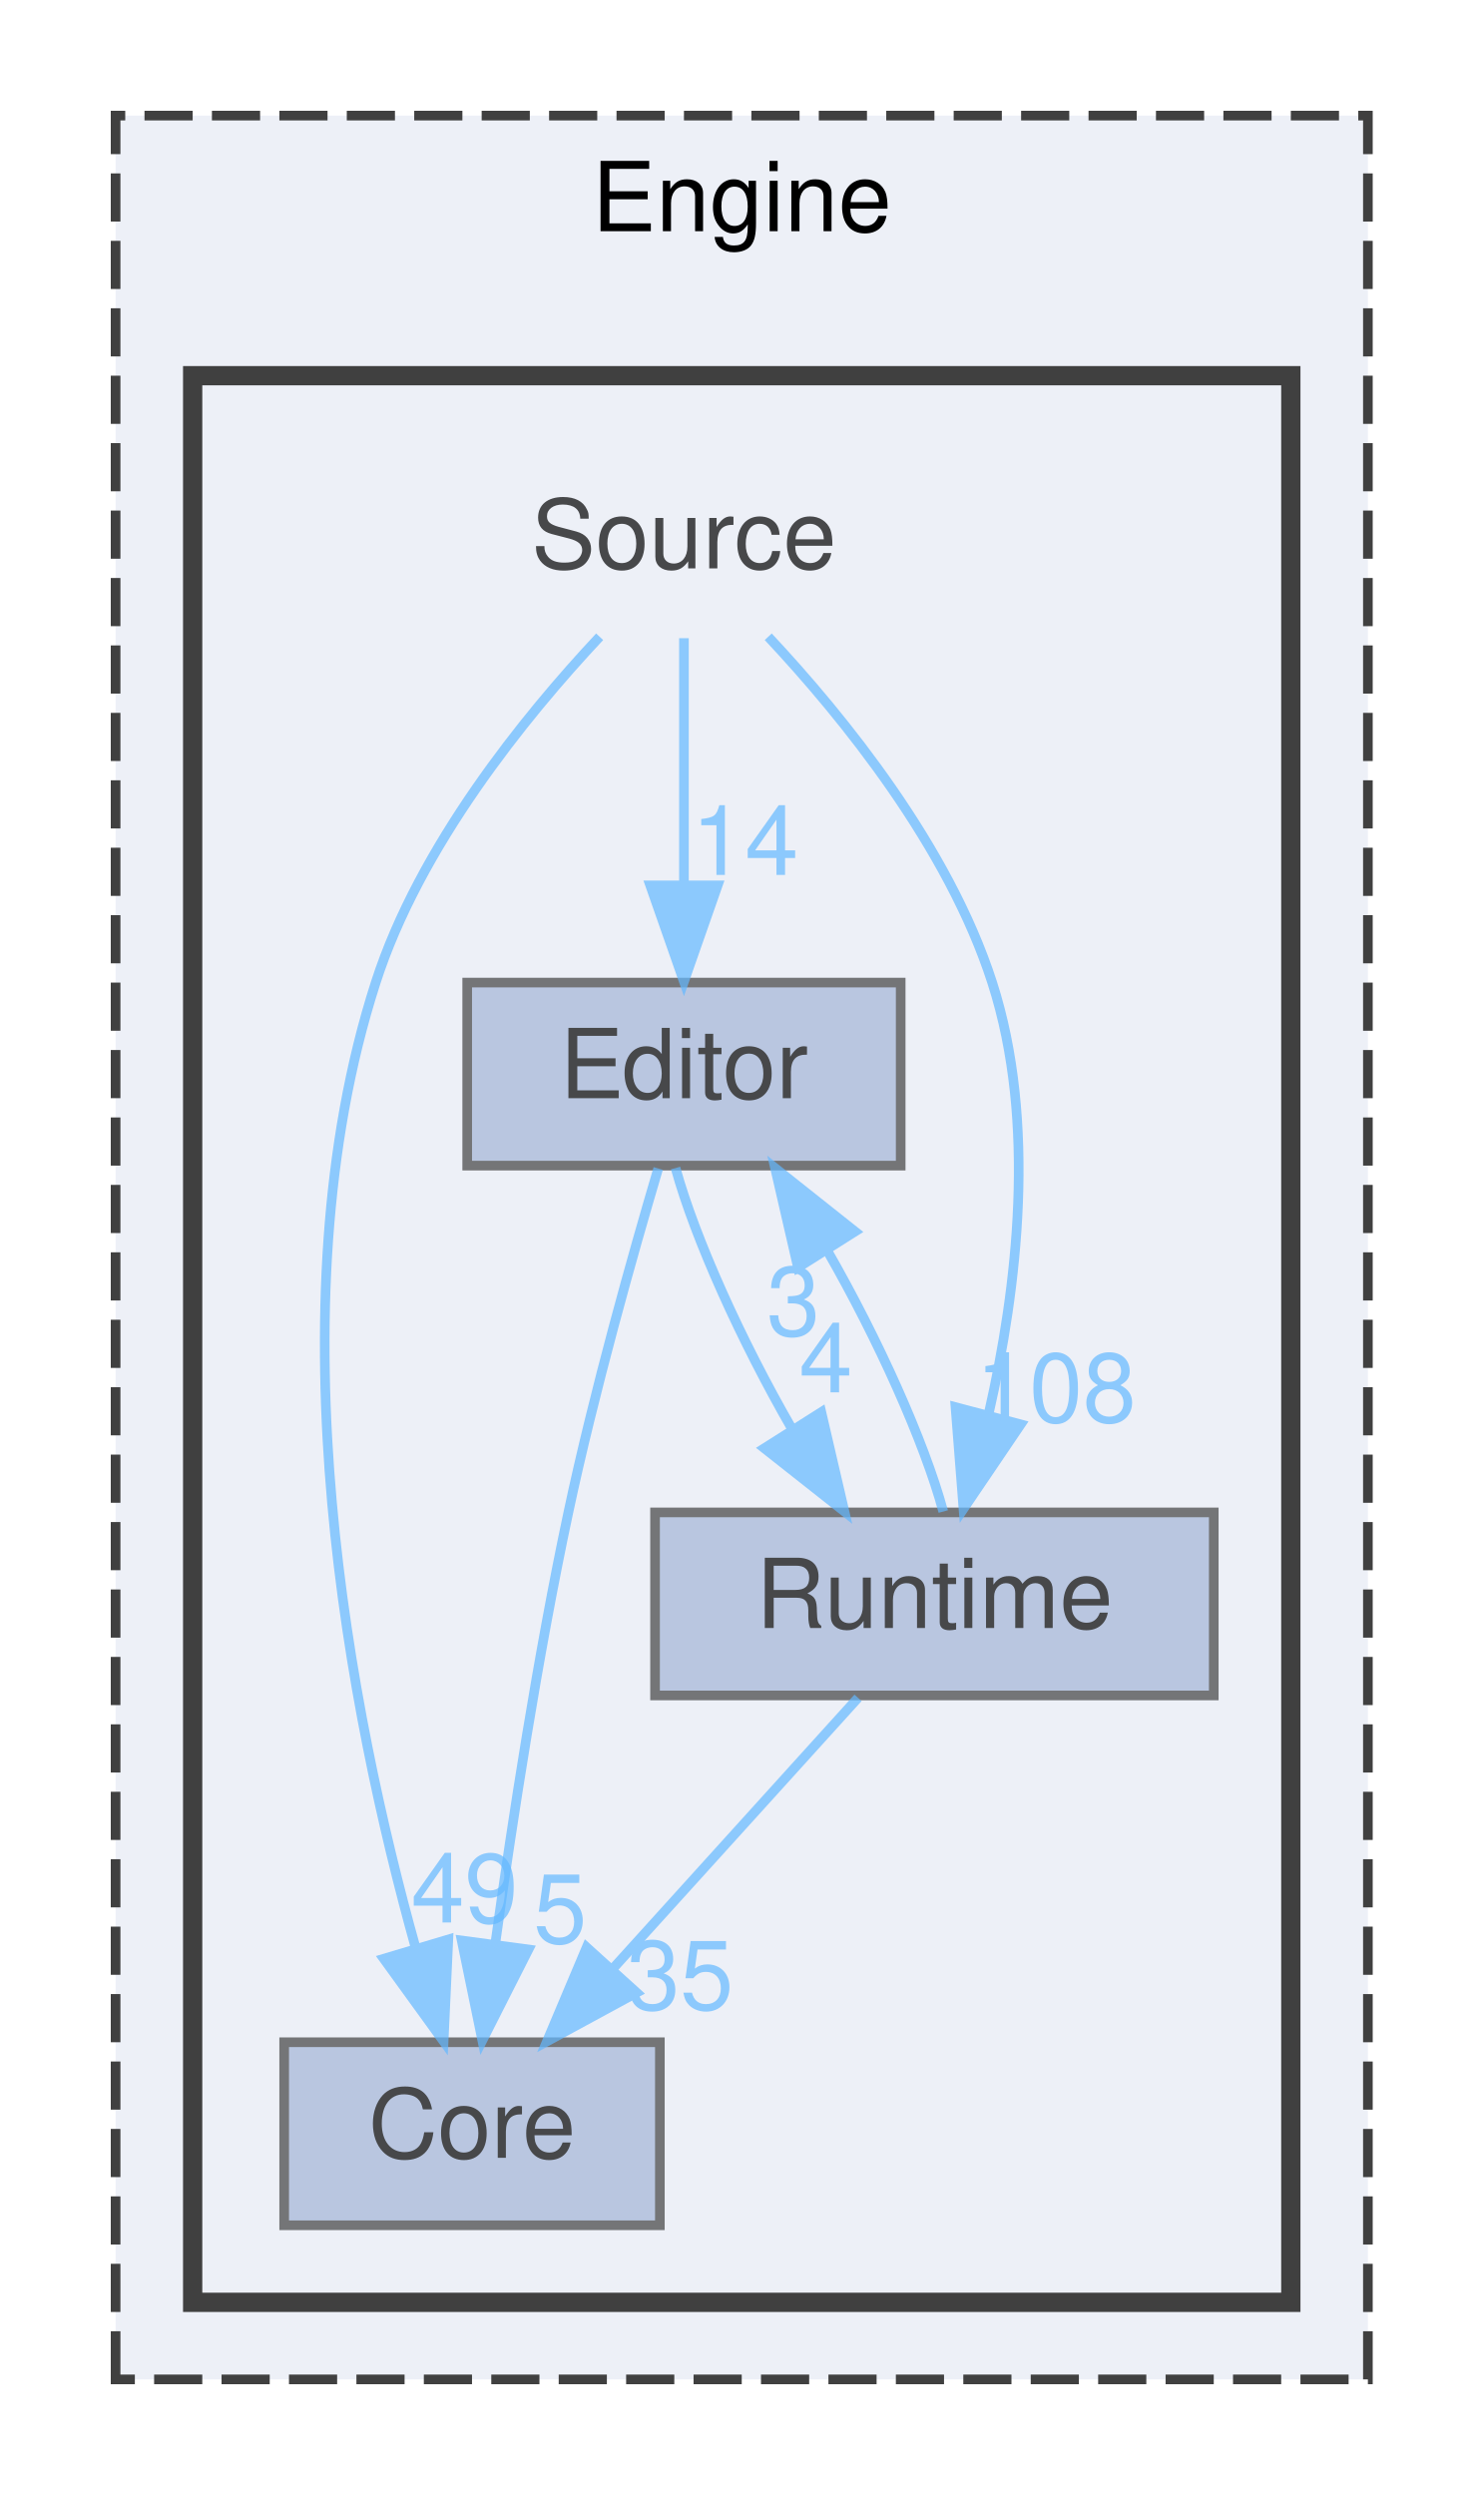
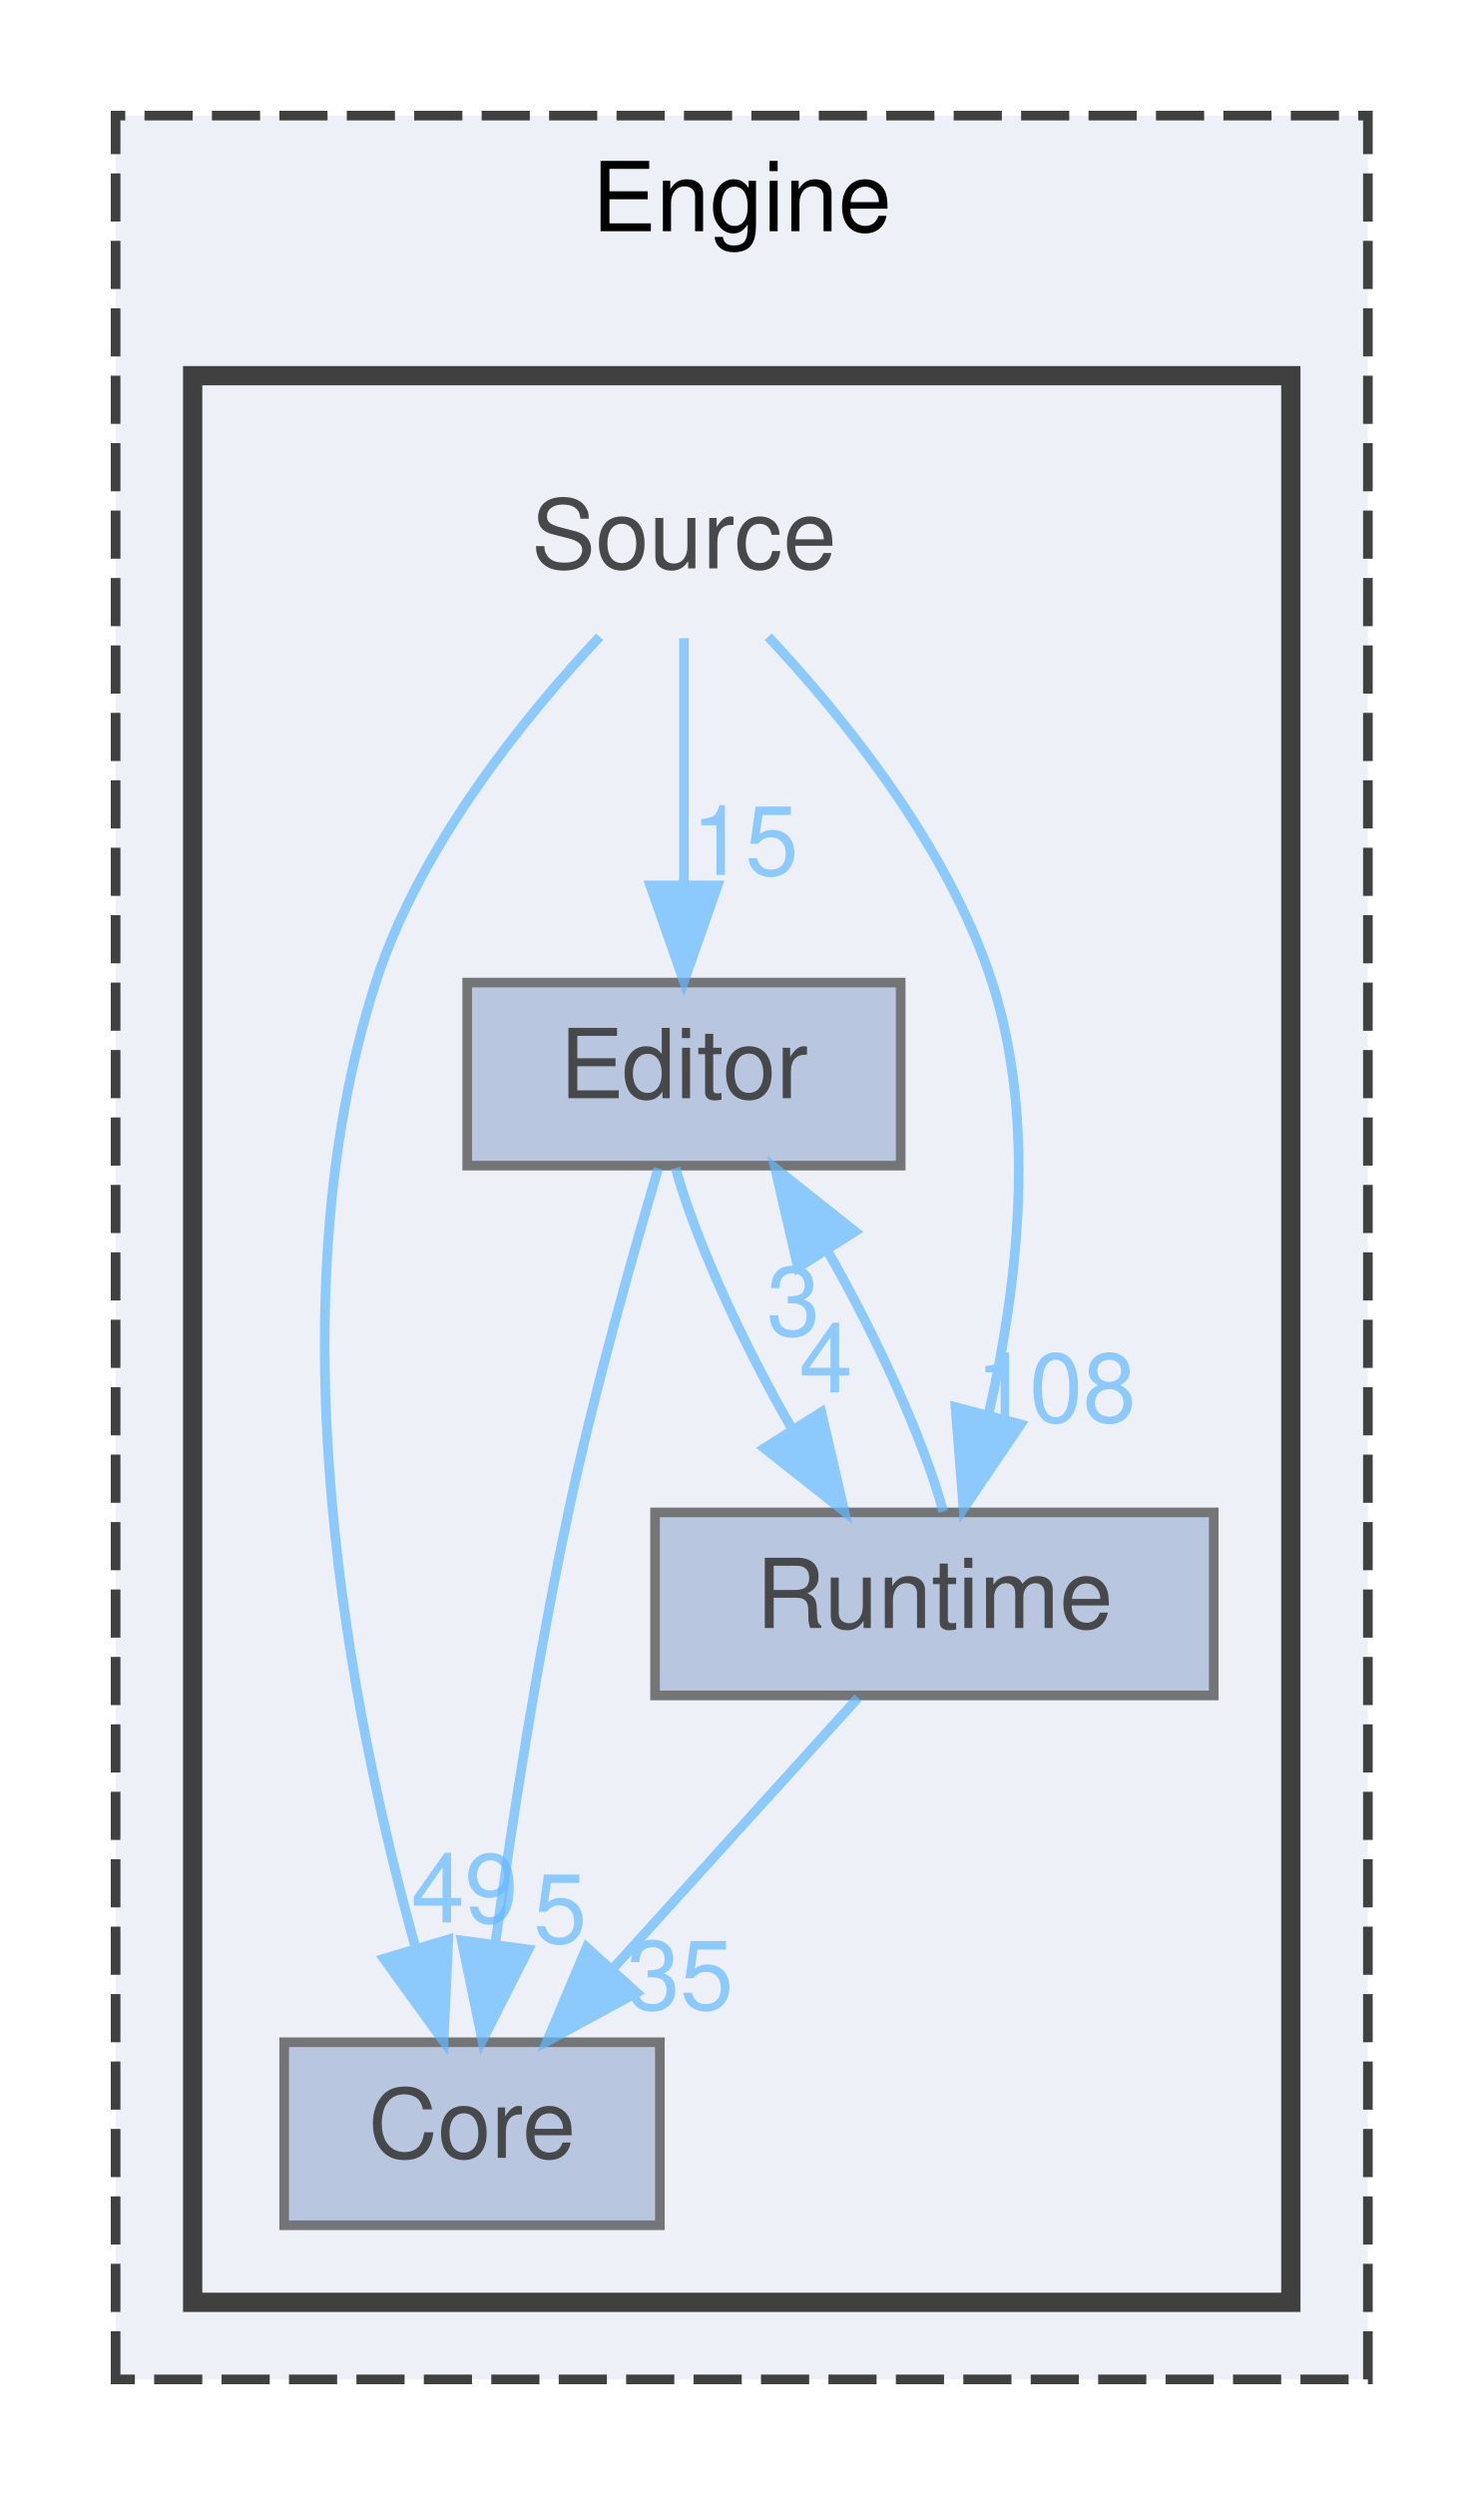
<svg xmlns="http://www.w3.org/2000/svg" xmlns:xlink="http://www.w3.org/1999/xlink" width="154pt" height="259pt" viewBox="0.00 0.00 154.00 259.00">
  <svg id="main" version="1.1" xml:space="preserve">
    <style type="text/css">
.node, .edge {opacity: 0.7;}
.node.selected, .edge.selected {opacity: 1;}
.edge:hover path { stroke: red; }
.edge:hover polygon { stroke: red; fill: red; }
</style>
    <svg id="graph" class="graph">
      <g id="graph0" class="graph" transform="scale(1 1) rotate(0) translate(4 255)">
        <g id="clust1" class="cluster">
          <g id="a_clust1">
            <a xlink:href="dir_0b6ee6e7e9547e675db4add2e5de97da.html" target="_top" xlink:title="Engine">
              <polygon fill="#edf0f7" stroke="#404040" stroke-dasharray="5,2" points="8,-8 8,-243 138,-243 138,-8 8,-8" />
              <text text-anchor="middle" x="73" y="-231" font-family="Helvetica,sans-Serif" font-size="10.00">Engine</text>
            </a>
          </g>
        </g>
        <g id="clust2" class="cluster">
          <g id="a_clust2">
            <a xlink:href="dir_9579d1ecb2c7bf48cbe1049c41745cb4.html" target="_top">
              <polygon fill="#edf0f7" stroke="#404040" stroke-width="2" points="16,-16 16,-216 130,-216 130,-16 16,-16" />
            </a>
          </g>
        </g>
        <g id="node1" class="node">
          <text text-anchor="middle" x="67" y="-196" font-family="Helvetica,sans-Serif" font-size="10.00">Source</text>
        </g>
        <g id="node2" class="node">
          <g id="a_node2">
            <a xlink:href="dir_580d866cebc144d44931193ef5e2059b.html" target="_top" xlink:title="Core">
              <polygon fill="#a2b4d6" stroke="#404040" points="64.5,-43 25.5,-43 25.5,-24 64.5,-24 64.5,-43" />
              <text text-anchor="middle" x="45" y="-31" font-family="Helvetica,sans-Serif" font-size="10.00">Core</text>
            </a>
          </g>
        </g>
        <g id="edge1" class="edge">
          <g id="a_edge1">
            <a xlink:href="dir_000032_000003.html" target="_top">
              <path fill="none" stroke="#63b8ff" d="M58.25,-188.9C50.44,-180.56 39.55,-167.13 35,-153 24.01,-118.9 32.51,-76.59 39.13,-52.86" />
              <polygon fill="#63b8ff" stroke="#63b8ff" points="42.54,-53.67 42.05,-43.09 35.84,-51.67 42.54,-53.67" />
            </a>
          </g>
          <g id="a_edge1-headlabel">
            <a xlink:href="dir_000032_000003.html" target="_top" xlink:title="49">
              <text text-anchor="middle" x="44.23" y="-55.43" font-family="Helvetica,sans-Serif" font-size="10.00" fill="#63b8ff">49</text>
            </a>
          </g>
        </g>
        <g id="node3" class="node">
          <g id="a_node3">
            <a xlink:href="dir_c6cb6fb3292d721ac39edcf45c3f2a55.html" target="_top" xlink:title="Editor">
              <polygon fill="#a2b4d6" stroke="#404040" points="89.5,-153 44.5,-153 44.5,-134 89.5,-134 89.5,-153" />
              <text text-anchor="middle" x="67" y="-141" font-family="Helvetica,sans-Serif" font-size="10.00">Editor</text>
            </a>
          </g>
        </g>
        <g id="edge3" class="edge">
          <g id="a_edge3">
            <a xlink:href="dir_000032_000009.html" target="_top">
              <path fill="none" stroke="#63b8ff" d="M67,-188.75C67,-181.8 67,-171.85 67,-163.13" />
              <polygon fill="#63b8ff" stroke="#63b8ff" points="70.5,-163.09 67,-153.09 63.5,-163.09 70.5,-163.09" />
            </a>
          </g>
          <g id="a_edge3-headlabel">
-             <a xlink:href="dir_000032_000009.html" target="_top" xlink:title="14">
-               <text text-anchor="middle" x="73.34" y="-164.18" font-family="Helvetica,sans-Serif" font-size="10.00" fill="#63b8ff">14</text>
+             <a xlink:href="dir_000032_000009.html" target="_top" xlink:title="15">
+               <text text-anchor="middle" x="73.34" y="-164.18" font-family="Helvetica,sans-Serif" font-size="10.00" fill="#63b8ff">15</text>
            </a>
          </g>
        </g>
        <g id="node4" class="node">
          <g id="a_node4">
            <a xlink:href="dir_9f04efef762572853abdf73f62bebfcc.html" target="_top" xlink:title="Runtime">
              <polygon fill="#a2b4d6" stroke="#404040" points="122,-98 64,-98 64,-79 122,-79 122,-98" />
              <text text-anchor="middle" x="93" y="-86" font-family="Helvetica,sans-Serif" font-size="10.00">Runtime</text>
            </a>
          </g>
        </g>
        <g id="edge2" class="edge">
          <g id="a_edge2">
            <a xlink:href="dir_000032_000030.html" target="_top">
              <path fill="none" stroke="#63b8ff" d="M75.75,-188.9C83.56,-180.56 94.45,-167.13 99,-153 103.68,-138.49 101.59,-121.22 98.66,-108.36" />
              <polygon fill="#63b8ff" stroke="#63b8ff" points="101.96,-107.14 96.02,-98.37 95.19,-108.93 101.96,-107.14" />
            </a>
          </g>
          <g id="a_edge2-headlabel">
            <a xlink:href="dir_000032_000030.html" target="_top" xlink:title="108">
              <text text-anchor="middle" x="105.62" y="-107.39" font-family="Helvetica,sans-Serif" font-size="10.00" fill="#63b8ff">108</text>
            </a>
          </g>
        </g>
        <g id="edge4" class="edge">
          <g id="a_edge4">
            <a xlink:href="dir_000009_000003.html" target="_top">
              <path fill="none" stroke="#63b8ff" d="M64.33,-133.7C61.69,-124.77 57.67,-110.52 55,-98 51.83,-83.12 49.2,-66.09 47.44,-53.41" />
              <polygon fill="#63b8ff" stroke="#63b8ff" points="50.86,-52.63 46.07,-43.18 43.93,-53.56 50.86,-52.63" />
            </a>
          </g>
          <g id="a_edge4-headlabel">
            <a xlink:href="dir_000009_000003.html" target="_top" xlink:title="5">
              <text text-anchor="middle" x="54.15" y="-53.31" font-family="Helvetica,sans-Serif" font-size="10.00" fill="#63b8ff">5</text>
            </a>
          </g>
        </g>
        <g id="edge5" class="edge">
          <g id="a_edge5">
            <a xlink:href="dir_000009_000030.html" target="_top">
              <path fill="none" stroke="#63b8ff" d="M66.13,-133.75C68.15,-126.42 72.99,-115.73 78.2,-106.7" />
              <polygon fill="#63b8ff" stroke="#63b8ff" points="81.26,-108.41 83.66,-98.09 75.34,-104.66 81.26,-108.41" />
            </a>
          </g>
          <g id="a_edge5-headlabel">
            <a xlink:href="dir_000009_000030.html" target="_top" xlink:title="4">
              <text text-anchor="middle" x="81.73" y="-110.46" font-family="Helvetica,sans-Serif" font-size="10.00" fill="#63b8ff">4</text>
            </a>
          </g>
        </g>
        <g id="edge6" class="edge">
          <g id="a_edge6">
            <a xlink:href="dir_000030_000003.html" target="_top">
              <path fill="none" stroke="#63b8ff" d="M85.07,-78.75C78.15,-71.11 67.93,-59.82 59.55,-50.56" />
              <polygon fill="#63b8ff" stroke="#63b8ff" points="62.09,-48.15 52.78,-43.09 56.9,-52.85 62.09,-48.15" />
            </a>
          </g>
          <g id="a_edge6-headlabel">
            <a xlink:href="dir_000030_000003.html" target="_top" xlink:title="35">
              <text text-anchor="middle" x="66.6" y="-46.41" font-family="Helvetica,sans-Serif" font-size="10.00" fill="#63b8ff">35</text>
            </a>
          </g>
        </g>
        <g id="edge7" class="edge">
          <g id="a_edge7">
            <a xlink:href="dir_000030_000009.html" target="_top">
              <path fill="none" stroke="#63b8ff" d="M93.92,-98.09C91.94,-105.37 87.12,-116.04 81.92,-125.1" />
              <polygon fill="#63b8ff" stroke="#63b8ff" points="78.84,-123.42 76.46,-133.75 84.76,-127.16 78.84,-123.42" />
            </a>
          </g>
          <g id="a_edge7-headlabel">
            <a xlink:href="dir_000030_000009.html" target="_top" xlink:title="3">
              <text text-anchor="middle" x="78.36" y="-116.37" font-family="Helvetica,sans-Serif" font-size="10.00" fill="#63b8ff">3</text>
            </a>
          </g>
        </g>
      </g>
    </svg>
  </svg>
  <style type="text/css">

[data-mouse-over-selected='false'] { opacity: 0.7; }
[data-mouse-over-selected='true']  { opacity: 1.0; }

</style>
</svg>
